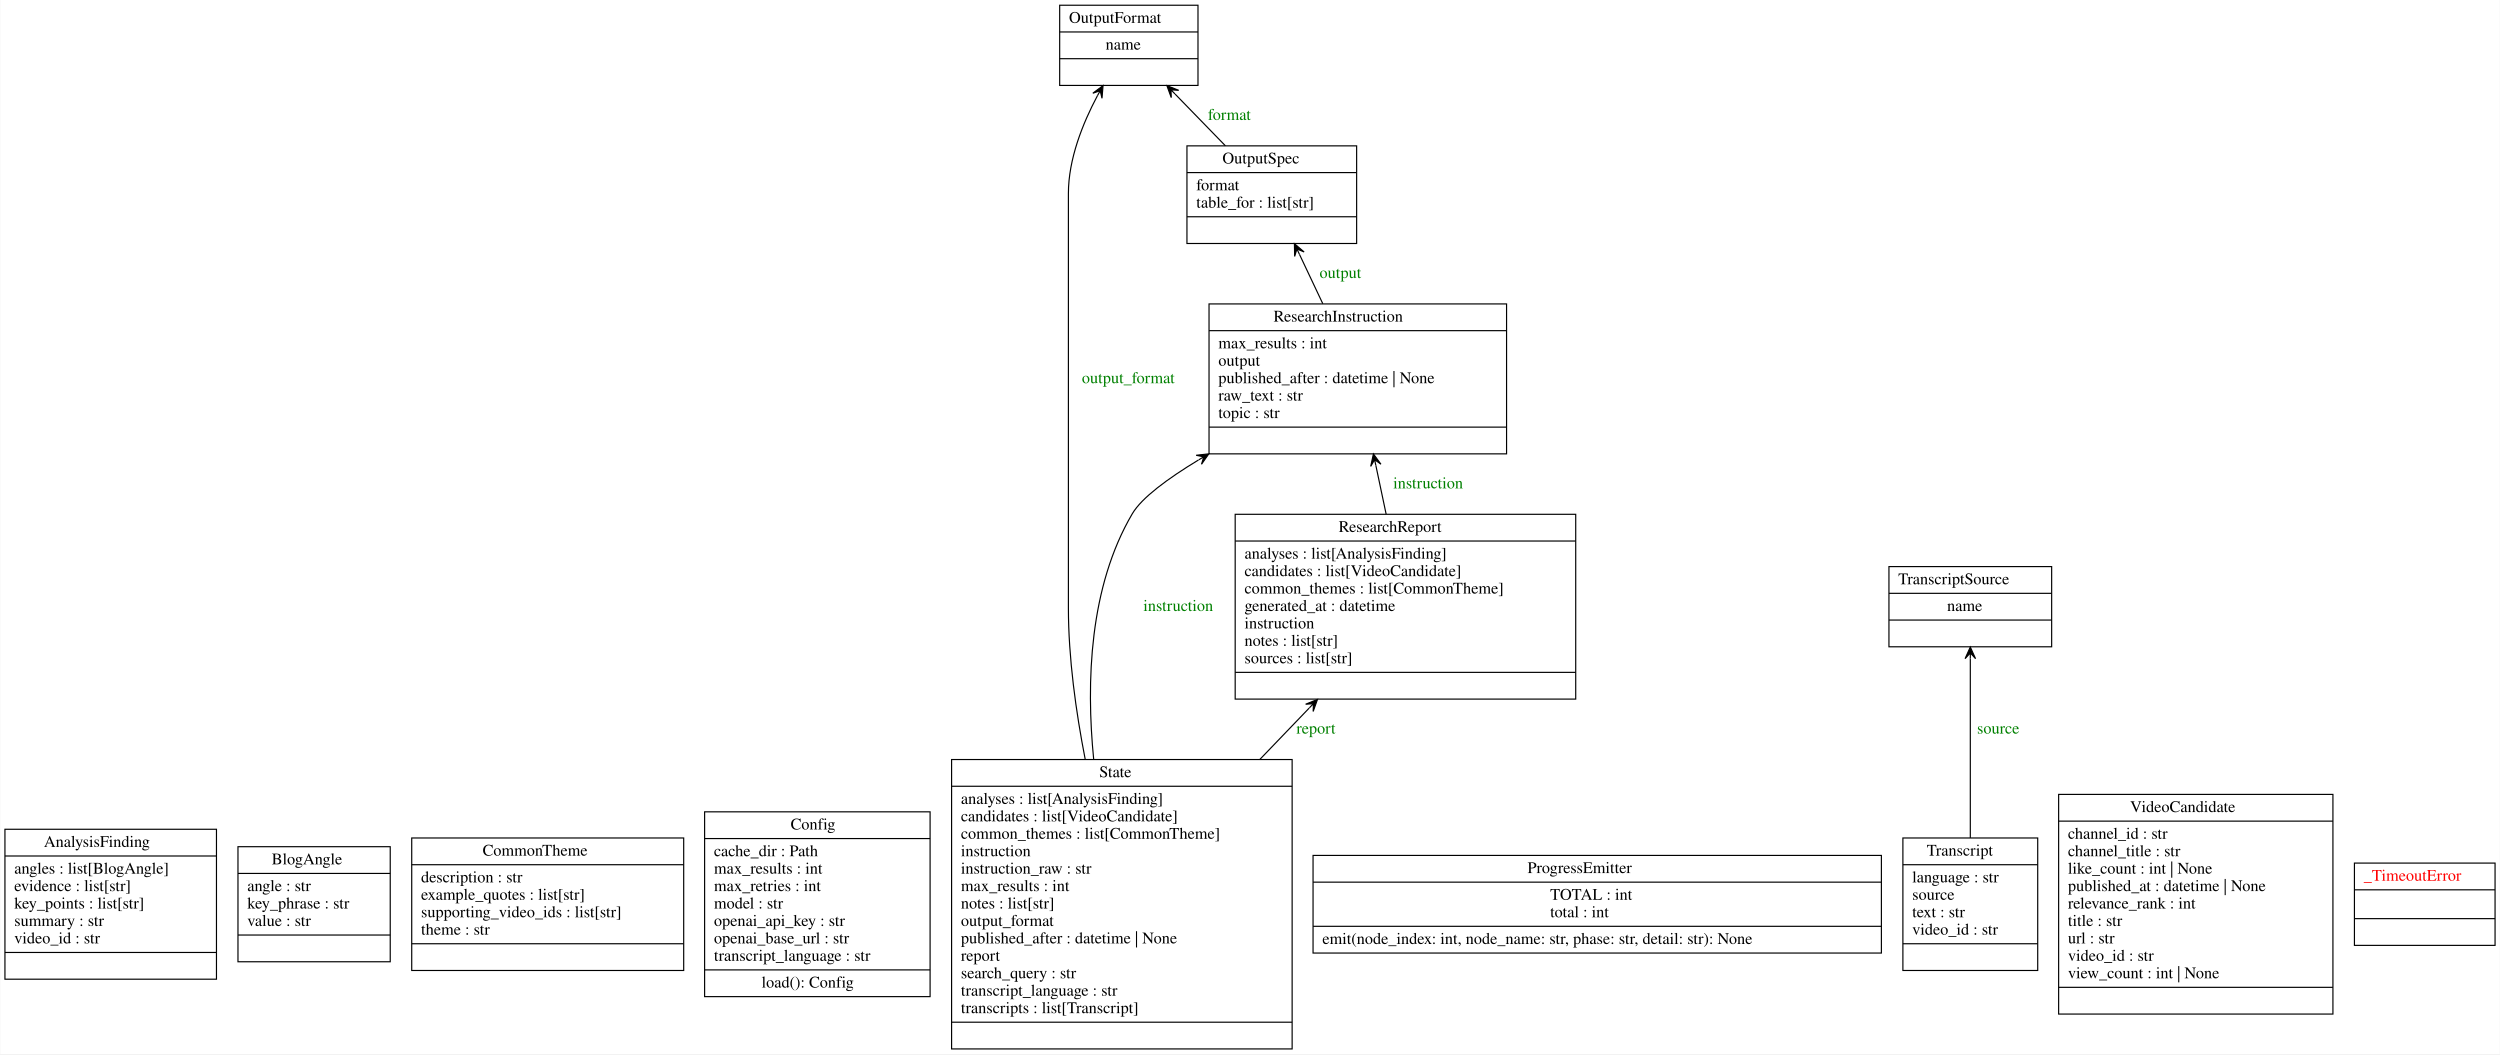
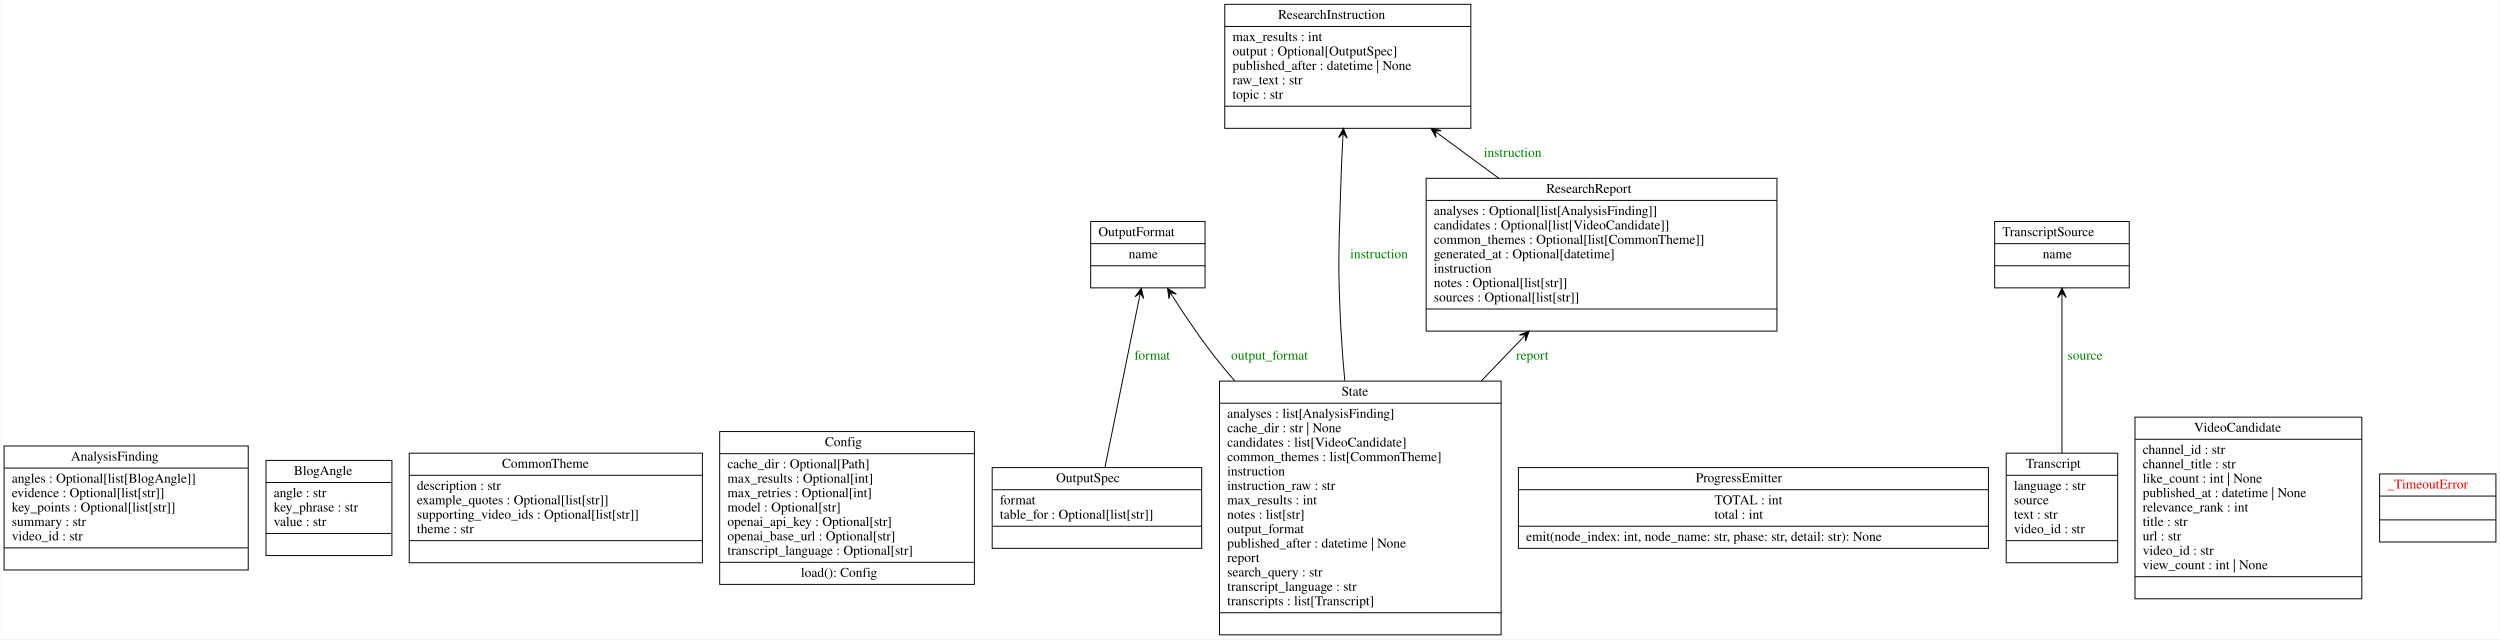
- <svg xmlns="http://www.w3.org/2000/svg" width="2151pt" height="907pt" viewBox="0.00 0.00 2150.50 907.00">
-   <g id="graph0" class="graph" transform="scale(1 1) rotate(0) translate(4 903)">
-     <polygon fill="white" stroke="transparent" points="-4,4 -4,-903 2146.5,-903 2146.5,4 -4,4" />
+ <svg xmlns="http://www.w3.org/2000/svg" width="2601pt" height="665pt" viewBox="0.00 0.00 2600.50 665.00">
+   <g id="graph0" class="graph" transform="scale(1 1) rotate(0) translate(4 661)">
+     <polygon fill="white" stroke="transparent" points="-4,4 -4,-661 2596.5,-661 2596.5,4 -4,4" />
    <g id="node1" class="node">
-       <polygon fill="none" stroke="black" points="0,-60.5 0,-189.5 182,-189.5 182,-60.5 0,-60.5" />
-       <text text-anchor="start" x="33.5" y="-174.3" font-family="Times,serif" font-size="14.00">AnalysisFinding</text>
-       <polyline fill="none" stroke="black" points="0,-166.5 182,-166.5 " />
-       <text text-anchor="start" x="8" y="-151.3" font-family="Times,serif" font-size="14.00">angles : list[BlogAngle]</text>
-       <text text-anchor="start" x="8" y="-136.3" font-family="Times,serif" font-size="14.00">evidence : list[str]</text>
-       <text text-anchor="start" x="8" y="-121.3" font-family="Times,serif" font-size="14.00">key_points : list[str]</text>
-       <text text-anchor="start" x="8" y="-106.3" font-family="Times,serif" font-size="14.00">summary : str</text>
-       <text text-anchor="start" x="8" y="-91.3" font-family="Times,serif" font-size="14.00">video_id : str</text>
-       <polyline fill="none" stroke="black" points="0,-83.5 182,-83.5 " />
-       <text text-anchor="start" x="88.5" y="-68.3" font-family="Times,serif" font-size="14.00"> </text>
+       <polygon fill="none" stroke="black" points="0,-68 0,-197 254,-197 254,-68 0,-68" />
+       <text text-anchor="start" x="69.5" y="-181.8" font-family="Times,serif" font-size="14.00">AnalysisFinding</text>
+       <polyline fill="none" stroke="black" points="0,-174 254,-174 " />
+       <text text-anchor="start" x="8" y="-158.8" font-family="Times,serif" font-size="14.00">angles : Optional[list[BlogAngle]]</text>
+       <text text-anchor="start" x="8" y="-143.8" font-family="Times,serif" font-size="14.00">evidence : Optional[list[str]]</text>
+       <text text-anchor="start" x="8" y="-128.8" font-family="Times,serif" font-size="14.00">key_points : Optional[list[str]]</text>
+       <text text-anchor="start" x="8" y="-113.8" font-family="Times,serif" font-size="14.00">summary : str</text>
+       <text text-anchor="start" x="8" y="-98.8" font-family="Times,serif" font-size="14.00">video_id : str</text>
+       <polyline fill="none" stroke="black" points="0,-91 254,-91 " />
+       <text text-anchor="start" x="124.5" y="-75.8" font-family="Times,serif" font-size="14.00"> </text>
    </g>
    <g id="node2" class="node">
-       <polygon fill="none" stroke="black" points="200.5,-75.5 200.5,-174.5 331.5,-174.5 331.5,-75.5 200.5,-75.5" />
-       <text text-anchor="start" x="229.5" y="-159.3" font-family="Times,serif" font-size="14.00">BlogAngle</text>
-       <polyline fill="none" stroke="black" points="200.5,-151.5 331.5,-151.5 " />
-       <text text-anchor="start" x="208.5" y="-136.3" font-family="Times,serif" font-size="14.00">angle : str</text>
-       <text text-anchor="start" x="208.5" y="-121.3" font-family="Times,serif" font-size="14.00">key_phrase : str</text>
-       <text text-anchor="start" x="208.5" y="-106.3" font-family="Times,serif" font-size="14.00">value : str</text>
-       <polyline fill="none" stroke="black" points="200.5,-98.5 331.5,-98.5 " />
-       <text text-anchor="start" x="263.5" y="-83.3" font-family="Times,serif" font-size="14.00"> </text>
+       <polygon fill="none" stroke="black" points="272.5,-83 272.5,-182 403.5,-182 403.5,-83 272.5,-83" />
+       <text text-anchor="start" x="301.5" y="-166.8" font-family="Times,serif" font-size="14.00">BlogAngle</text>
+       <polyline fill="none" stroke="black" points="272.5,-159 403.5,-159 " />
+       <text text-anchor="start" x="280.5" y="-143.8" font-family="Times,serif" font-size="14.00">angle : str</text>
+       <text text-anchor="start" x="280.5" y="-128.8" font-family="Times,serif" font-size="14.00">key_phrase : str</text>
+       <text text-anchor="start" x="280.5" y="-113.8" font-family="Times,serif" font-size="14.00">value : str</text>
+       <polyline fill="none" stroke="black" points="272.5,-106 403.5,-106 " />
+       <text text-anchor="start" x="335.5" y="-90.8" font-family="Times,serif" font-size="14.00"> </text>
    </g>
    <g id="node3" class="node">
-       <polygon fill="none" stroke="black" points="350,-68 350,-182 584,-182 584,-68 350,-68" />
-       <text text-anchor="start" x="411" y="-166.8" font-family="Times,serif" font-size="14.00">CommonTheme</text>
-       <polyline fill="none" stroke="black" points="350,-159 584,-159 " />
-       <text text-anchor="start" x="358" y="-143.8" font-family="Times,serif" font-size="14.00">description : str</text>
-       <text text-anchor="start" x="358" y="-128.8" font-family="Times,serif" font-size="14.00">example_quotes : list[str]</text>
-       <text text-anchor="start" x="358" y="-113.8" font-family="Times,serif" font-size="14.00">supporting_video_ids : list[str]</text>
-       <text text-anchor="start" x="358" y="-98.8" font-family="Times,serif" font-size="14.00">theme : str</text>
-       <polyline fill="none" stroke="black" points="350,-91 584,-91 " />
-       <text text-anchor="start" x="464.5" y="-75.8" font-family="Times,serif" font-size="14.00"> </text>
+       <polygon fill="none" stroke="black" points="421.5,-75.5 421.5,-189.5 726.5,-189.5 726.5,-75.5 421.5,-75.5" />
+       <text text-anchor="start" x="518" y="-174.3" font-family="Times,serif" font-size="14.00">CommonTheme</text>
+       <polyline fill="none" stroke="black" points="421.5,-166.5 726.5,-166.5 " />
+       <text text-anchor="start" x="429.5" y="-151.3" font-family="Times,serif" font-size="14.00">description : str</text>
+       <text text-anchor="start" x="429.5" y="-136.3" font-family="Times,serif" font-size="14.00">example_quotes : Optional[list[str]]</text>
+       <text text-anchor="start" x="429.5" y="-121.3" font-family="Times,serif" font-size="14.00">supporting_video_ids : Optional[list[str]]</text>
+       <text text-anchor="start" x="429.5" y="-106.3" font-family="Times,serif" font-size="14.00">theme : str</text>
+       <polyline fill="none" stroke="black" points="421.5,-98.5 726.5,-98.5 " />
+       <text text-anchor="start" x="571.5" y="-83.3" font-family="Times,serif" font-size="14.00"> </text>
    </g>
    <g id="node4" class="node">
-       <polygon fill="none" stroke="black" points="602,-45.5 602,-204.5 796,-204.5 796,-45.5 602,-45.5" />
-       <text text-anchor="start" x="676" y="-189.3" font-family="Times,serif" font-size="14.00">Config</text>
-       <polyline fill="none" stroke="black" points="602,-181.5 796,-181.5 " />
-       <text text-anchor="start" x="610" y="-166.3" font-family="Times,serif" font-size="14.00">cache_dir : Path</text>
-       <text text-anchor="start" x="610" y="-151.3" font-family="Times,serif" font-size="14.00">max_results : int</text>
-       <text text-anchor="start" x="610" y="-136.3" font-family="Times,serif" font-size="14.00">max_retries : int</text>
-       <text text-anchor="start" x="610" y="-121.3" font-family="Times,serif" font-size="14.00">model : str</text>
-       <text text-anchor="start" x="610" y="-106.3" font-family="Times,serif" font-size="14.00">openai_api_key : str</text>
-       <text text-anchor="start" x="610" y="-91.3" font-family="Times,serif" font-size="14.00">openai_base_url : str</text>
-       <text text-anchor="start" x="610" y="-76.3" font-family="Times,serif" font-size="14.00">transcript_language : str</text>
-       <polyline fill="none" stroke="black" points="602,-68.5 796,-68.5 " />
-       <text text-anchor="start" x="651" y="-53.3" font-family="Times,serif" font-size="14.00">load(): Config</text>
+       <polygon fill="none" stroke="black" points="744.5,-53 744.5,-212 1009.5,-212 1009.5,-53 744.5,-53" />
+       <text text-anchor="start" x="854" y="-196.8" font-family="Times,serif" font-size="14.00">Config</text>
+       <polyline fill="none" stroke="black" points="744.5,-189 1009.5,-189 " />
+       <text text-anchor="start" x="752.5" y="-173.8" font-family="Times,serif" font-size="14.00">cache_dir : Optional[Path]</text>
+       <text text-anchor="start" x="752.5" y="-158.8" font-family="Times,serif" font-size="14.00">max_results : Optional[int]</text>
+       <text text-anchor="start" x="752.5" y="-143.8" font-family="Times,serif" font-size="14.00">max_retries : Optional[int]</text>
+       <text text-anchor="start" x="752.5" y="-128.8" font-family="Times,serif" font-size="14.00">model : Optional[str]</text>
+       <text text-anchor="start" x="752.5" y="-113.8" font-family="Times,serif" font-size="14.00">openai_api_key : Optional[str]</text>
+       <text text-anchor="start" x="752.5" y="-98.8" font-family="Times,serif" font-size="14.00">openai_base_url : Optional[str]</text>
+       <text text-anchor="start" x="752.5" y="-83.8" font-family="Times,serif" font-size="14.00">transcript_language : Optional[str]</text>
+       <polyline fill="none" stroke="black" points="744.5,-76 1009.5,-76 " />
+       <text text-anchor="start" x="829" y="-60.8" font-family="Times,serif" font-size="14.00">load(): Config</text>
    </g>
    <g id="node5" class="node">
-       <polygon fill="none" stroke="black" points="907.5,-829.5 907.5,-898.5 1026.5,-898.5 1026.5,-829.5 907.5,-829.5" />
-       <text text-anchor="start" x="915.5" y="-883.3" font-family="Times,serif" font-size="14.00">OutputFormat</text>
-       <polyline fill="none" stroke="black" points="907.5,-875.5 1026.5,-875.5 " />
-       <text text-anchor="start" x="947" y="-860.3" font-family="Times,serif" font-size="14.00">name</text>
-       <polyline fill="none" stroke="black" points="907.5,-852.5 1026.5,-852.5 " />
-       <text text-anchor="start" x="964.5" y="-837.3" font-family="Times,serif" font-size="14.00"> </text>
+       <polygon fill="none" stroke="black" points="1130.5,-361.5 1130.5,-430.5 1249.5,-430.5 1249.5,-361.5 1130.5,-361.5" />
+       <text text-anchor="start" x="1138.5" y="-415.3" font-family="Times,serif" font-size="14.00">OutputFormat</text>
+       <polyline fill="none" stroke="black" points="1130.5,-407.5 1249.5,-407.5 " />
+       <text text-anchor="start" x="1170" y="-392.3" font-family="Times,serif" font-size="14.00">name</text>
+       <polyline fill="none" stroke="black" points="1130.5,-384.5 1249.5,-384.5 " />
+       <text text-anchor="start" x="1187.5" y="-369.3" font-family="Times,serif" font-size="14.00"> </text>
    </g>
    <g id="node6" class="node">
-       <polygon fill="none" stroke="black" points="1017,-693.5 1017,-777.5 1163,-777.5 1163,-693.5 1017,-693.5" />
-       <text text-anchor="start" x="1047.5" y="-762.3" font-family="Times,serif" font-size="14.00">OutputSpec</text>
-       <polyline fill="none" stroke="black" points="1017,-754.5 1163,-754.5 " />
-       <text text-anchor="start" x="1025" y="-739.3" font-family="Times,serif" font-size="14.00">format</text>
-       <text text-anchor="start" x="1025" y="-724.3" font-family="Times,serif" font-size="14.00">table_for : list[str]</text>
-       <polyline fill="none" stroke="black" points="1017,-716.5 1163,-716.5 " />
-       <text text-anchor="start" x="1087.5" y="-701.3" font-family="Times,serif" font-size="14.00"> </text>
+       <polygon fill="none" stroke="black" points="1028,-90.5 1028,-174.5 1246,-174.5 1246,-90.5 1028,-90.5" />
+       <text text-anchor="start" x="1094.5" y="-159.3" font-family="Times,serif" font-size="14.00">OutputSpec</text>
+       <polyline fill="none" stroke="black" points="1028,-151.5 1246,-151.5 " />
+       <text text-anchor="start" x="1036" y="-136.3" font-family="Times,serif" font-size="14.00">format</text>
+       <text text-anchor="start" x="1036" y="-121.3" font-family="Times,serif" font-size="14.00">table_for : Optional[list[str]]</text>
+       <polyline fill="none" stroke="black" points="1028,-113.5 1246,-113.5 " />
+       <text text-anchor="start" x="1134.5" y="-98.3" font-family="Times,serif" font-size="14.00"> </text>
    </g>
    <g id="edge1" class="edge">
-       <path fill="none" stroke="black" d="M1050.07,-777.57C1036.21,-791.82 1020.68,-807.8 1006.83,-822.04" />
-       <polygon fill="black" stroke="black" points="999.75,-829.31 1003.5,-819.01 1003.24,-825.73 1006.73,-822.14 1006.73,-822.14 1006.73,-822.14 1003.24,-825.73 1009.95,-825.28 999.75,-829.31 999.75,-829.31" />
-       <text text-anchor="middle" x="1053.5" y="-799.8" font-family="Times,serif" font-size="14.00" fill="green">format</text>
+       <path fill="none" stroke="black" d="M1145.34,-174.65C1155.08,-222.72 1171.14,-301.93 1181.11,-351.14" />
+       <polygon fill="black" stroke="black" points="1183.14,-361.16 1176.75,-352.26 1182.15,-356.26 1181.16,-351.36 1181.16,-351.36 1181.16,-351.36 1182.15,-356.26 1185.57,-350.47 1183.14,-361.16 1183.14,-361.16" />
+       <text text-anchor="middle" x="1194.5" y="-286.8" font-family="Times,serif" font-size="14.00" fill="green">format</text>
    </g>
    <g id="node7" class="node">
-       <polygon fill="none" stroke="black" points="1125.5,-83 1125.5,-167 1614.5,-167 1614.5,-83 1125.5,-83" />
-       <text text-anchor="start" x="1310" y="-151.8" font-family="Times,serif" font-size="14.00">ProgressEmitter</text>
-       <polyline fill="none" stroke="black" points="1125.5,-144 1614.5,-144 " />
-       <text text-anchor="start" x="1329.5" y="-128.8" font-family="Times,serif" font-size="14.00">TOTAL : int</text>
-       <text text-anchor="start" x="1329.5" y="-113.8" font-family="Times,serif" font-size="14.00">total : int</text>
-       <polyline fill="none" stroke="black" points="1125.5,-106 1614.5,-106 " />
-       <text text-anchor="start" x="1133.5" y="-90.8" font-family="Times,serif" font-size="14.00">emit(node_index: int, node_name: str, phase: str, detail: str): None</text>
+       <polygon fill="none" stroke="black" points="1575.5,-90.5 1575.5,-174.5 2064.5,-174.5 2064.5,-90.5 1575.5,-90.5" />
+       <text text-anchor="start" x="1760" y="-159.3" font-family="Times,serif" font-size="14.00">ProgressEmitter</text>
+       <polyline fill="none" stroke="black" points="1575.5,-151.5 2064.5,-151.5 " />
+       <text text-anchor="start" x="1779.5" y="-136.3" font-family="Times,serif" font-size="14.00">TOTAL : int</text>
+       <text text-anchor="start" x="1779.5" y="-121.3" font-family="Times,serif" font-size="14.00">total : int</text>
+       <polyline fill="none" stroke="black" points="1575.5,-113.5 2064.5,-113.5 " />
+       <text text-anchor="start" x="1583.5" y="-98.3" font-family="Times,serif" font-size="14.00">emit(node_index: int, node_name: str, phase: str, detail: str): None</text>
    </g>
    <g id="node8" class="node">
-       <polygon fill="none" stroke="black" points="1036,-512.5 1036,-641.5 1292,-641.5 1292,-512.5 1036,-512.5" />
-       <text text-anchor="start" x="1091.5" y="-626.3" font-family="Times,serif" font-size="14.00">ResearchInstruction</text>
-       <polyline fill="none" stroke="black" points="1036,-618.5 1292,-618.5 " />
-       <text text-anchor="start" x="1044" y="-603.3" font-family="Times,serif" font-size="14.00">max_results : int</text>
-       <text text-anchor="start" x="1044" y="-588.3" font-family="Times,serif" font-size="14.00">output</text>
-       <text text-anchor="start" x="1044" y="-573.3" font-family="Times,serif" font-size="14.00">published_after : datetime | None</text>
-       <text text-anchor="start" x="1044" y="-558.3" font-family="Times,serif" font-size="14.00">raw_text : str</text>
-       <text text-anchor="start" x="1044" y="-543.3" font-family="Times,serif" font-size="14.00">topic : str</text>
-       <polyline fill="none" stroke="black" points="1036,-535.5 1292,-535.5 " />
-       <text text-anchor="start" x="1161.5" y="-520.3" font-family="Times,serif" font-size="14.00"> </text>
+       <polygon fill="none" stroke="black" points="1270,-527.5 1270,-656.5 1526,-656.5 1526,-527.5 1270,-527.5" />
+       <text text-anchor="start" x="1325.5" y="-641.3" font-family="Times,serif" font-size="14.00">ResearchInstruction</text>
+       <polyline fill="none" stroke="black" points="1270,-633.5 1526,-633.5 " />
+       <text text-anchor="start" x="1278" y="-618.3" font-family="Times,serif" font-size="14.00">max_results : int</text>
+       <text text-anchor="start" x="1278" y="-603.3" font-family="Times,serif" font-size="14.00">output : Optional[OutputSpec]</text>
+       <text text-anchor="start" x="1278" y="-588.3" font-family="Times,serif" font-size="14.00">published_after : datetime | None</text>
+       <text text-anchor="start" x="1278" y="-573.3" font-family="Times,serif" font-size="14.00">raw_text : str</text>
+       <text text-anchor="start" x="1278" y="-558.3" font-family="Times,serif" font-size="14.00">topic : str</text>
+       <polyline fill="none" stroke="black" points="1270,-550.5 1526,-550.5 " />
+       <text text-anchor="start" x="1395.5" y="-535.3" font-family="Times,serif" font-size="14.00"> </text>
+     </g>
+     <g id="node9" class="node">
+       <polygon fill="none" stroke="black" points="1479.5,-316.5 1479.5,-475.5 1844.5,-475.5 1844.5,-316.5 1479.5,-316.5" />
+       <text text-anchor="start" x="1604.5" y="-460.3" font-family="Times,serif" font-size="14.00">ResearchReport</text>
+       <polyline fill="none" stroke="black" points="1479.5,-452.5 1844.5,-452.5 " />
+       <text text-anchor="start" x="1487.5" y="-437.3" font-family="Times,serif" font-size="14.00">analyses : Optional[list[AnalysisFinding]]</text>
+       <text text-anchor="start" x="1487.5" y="-422.3" font-family="Times,serif" font-size="14.00">candidates : Optional[list[VideoCandidate]]</text>
+       <text text-anchor="start" x="1487.5" y="-407.3" font-family="Times,serif" font-size="14.00">common_themes : Optional[list[CommonTheme]]</text>
+       <text text-anchor="start" x="1487.5" y="-392.3" font-family="Times,serif" font-size="14.00">generated_at : Optional[datetime]</text>
+       <text text-anchor="start" x="1487.5" y="-377.3" font-family="Times,serif" font-size="14.00">instruction</text>
+       <text text-anchor="start" x="1487.5" y="-362.3" font-family="Times,serif" font-size="14.00">notes : Optional[list[str]]</text>
+       <text text-anchor="start" x="1487.5" y="-347.3" font-family="Times,serif" font-size="14.00">sources : Optional[list[str]]</text>
+       <polyline fill="none" stroke="black" points="1479.5,-339.5 1844.5,-339.5 " />
+       <text text-anchor="start" x="1659.5" y="-324.3" font-family="Times,serif" font-size="14.00"> </text>
    </g>
    <g id="edge3" class="edge">
-       <path fill="none" stroke="black" d="M1133.9,-641.65C1127.2,-655.82 1120.19,-670.64 1113.79,-684.19" />
-       <polygon fill="black" stroke="black" points="1109.47,-693.33 1109.67,-682.37 1111.6,-688.81 1113.74,-684.29 1113.74,-684.29 1113.74,-684.29 1111.6,-688.81 1117.81,-686.21 1109.47,-693.33 1109.47,-693.33" />
-       <text text-anchor="middle" x="1149" y="-663.8" font-family="Times,serif" font-size="14.00" fill="green">output</text>
+       <path fill="none" stroke="black" d="M1555,-475.63C1534.4,-490.77 1512.95,-506.53 1492.77,-521.36" />
+       <polygon fill="black" stroke="black" points="1484.51,-527.43 1489.9,-517.88 1488.54,-524.47 1492.57,-521.51 1492.57,-521.51 1492.57,-521.51 1488.54,-524.47 1495.23,-525.13 1484.51,-527.43 1484.51,-527.43" />
+       <text text-anchor="middle" x="1569.5" y="-497.8" font-family="Times,serif" font-size="14.00" fill="green">instruction</text>
    </g>
-     <g id="node9" class="node">
-       <polygon fill="none" stroke="black" points="1058.5,-301.5 1058.5,-460.5 1351.5,-460.5 1351.5,-301.5 1058.5,-301.5" />
-       <text text-anchor="start" x="1147.5" y="-445.3" font-family="Times,serif" font-size="14.00">ResearchReport</text>
-       <polyline fill="none" stroke="black" points="1058.5,-437.5 1351.5,-437.5 " />
-       <text text-anchor="start" x="1066.5" y="-422.3" font-family="Times,serif" font-size="14.00">analyses : list[AnalysisFinding]</text>
-       <text text-anchor="start" x="1066.5" y="-407.3" font-family="Times,serif" font-size="14.00">candidates : list[VideoCandidate]</text>
-       <text text-anchor="start" x="1066.5" y="-392.3" font-family="Times,serif" font-size="14.00">common_themes : list[CommonTheme]</text>
-       <text text-anchor="start" x="1066.5" y="-377.3" font-family="Times,serif" font-size="14.00">generated_at : datetime</text>
-       <text text-anchor="start" x="1066.5" y="-362.3" font-family="Times,serif" font-size="14.00">instruction</text>
-       <text text-anchor="start" x="1066.5" y="-347.3" font-family="Times,serif" font-size="14.00">notes : list[str]</text>
-       <text text-anchor="start" x="1066.5" y="-332.3" font-family="Times,serif" font-size="14.00">sources : list[str]</text>
-       <polyline fill="none" stroke="black" points="1058.5,-324.5 1351.5,-324.5 " />
-       <text text-anchor="start" x="1202.5" y="-309.3" font-family="Times,serif" font-size="14.00"> </text>
+     <g id="node10" class="node">
+       <polygon fill="none" stroke="black" points="1264.5,-0.5 1264.5,-264.5 1557.5,-264.5 1557.5,-0.5 1264.5,-0.5" />
+       <text text-anchor="start" x="1391.5" y="-249.3" font-family="Times,serif" font-size="14.00">State</text>
+       <polyline fill="none" stroke="black" points="1264.5,-241.5 1557.5,-241.5 " />
+       <text text-anchor="start" x="1272.5" y="-226.3" font-family="Times,serif" font-size="14.00">analyses : list[AnalysisFinding]</text>
+       <text text-anchor="start" x="1272.5" y="-211.3" font-family="Times,serif" font-size="14.00">cache_dir : str | None</text>
+       <text text-anchor="start" x="1272.5" y="-196.3" font-family="Times,serif" font-size="14.00">candidates : list[VideoCandidate]</text>
+       <text text-anchor="start" x="1272.5" y="-181.3" font-family="Times,serif" font-size="14.00">common_themes : list[CommonTheme]</text>
+       <text text-anchor="start" x="1272.5" y="-166.3" font-family="Times,serif" font-size="14.00">instruction</text>
+       <text text-anchor="start" x="1272.5" y="-151.3" font-family="Times,serif" font-size="14.00">instruction_raw : str</text>
+       <text text-anchor="start" x="1272.5" y="-136.3" font-family="Times,serif" font-size="14.00">max_results : int</text>
+       <text text-anchor="start" x="1272.5" y="-121.3" font-family="Times,serif" font-size="14.00">notes : list[str]</text>
+       <text text-anchor="start" x="1272.5" y="-106.3" font-family="Times,serif" font-size="14.00">output_format</text>
+       <text text-anchor="start" x="1272.5" y="-91.3" font-family="Times,serif" font-size="14.00">published_after : datetime | None</text>
+       <text text-anchor="start" x="1272.5" y="-76.3" font-family="Times,serif" font-size="14.00">report</text>
+       <text text-anchor="start" x="1272.5" y="-61.3" font-family="Times,serif" font-size="14.00">search_query : str</text>
+       <text text-anchor="start" x="1272.5" y="-46.3" font-family="Times,serif" font-size="14.00">transcript_language : str</text>
+       <text text-anchor="start" x="1272.5" y="-31.3" font-family="Times,serif" font-size="14.00">transcripts : list[Transcript]</text>
+       <polyline fill="none" stroke="black" points="1264.5,-23.5 1557.5,-23.5 " />
+       <text text-anchor="start" x="1408.5" y="-8.3" font-family="Times,serif" font-size="14.00"> </text>
+     </g>
+     <g id="edge2" class="edge">
+       <path fill="none" stroke="black" d="M1280.29,-264.77C1275.04,-270.85 1269.92,-276.94 1265,-283 1247.24,-304.88 1229.6,-330.95 1215.89,-352.44" />
+       <polygon fill="black" stroke="black" points="1210.45,-361.03 1211.99,-350.18 1213.13,-356.81 1215.8,-352.58 1215.8,-352.58 1215.8,-352.58 1213.13,-356.81 1219.6,-354.98 1210.45,-361.03 1210.45,-361.03" />
+       <text text-anchor="middle" x="1316.5" y="-286.8" font-family="Times,serif" font-size="14.00" fill="green">output_format</text>
    </g>
    <g id="edge4" class="edge">
-       <path fill="none" stroke="black" d="M1188.38,-460.63C1185.45,-474.49 1182.41,-488.87 1179.52,-502.58" />
-       <polygon fill="black" stroke="black" points="1177.44,-512.43 1175.1,-501.71 1178.47,-507.54 1179.5,-502.64 1179.5,-502.64 1179.5,-502.64 1178.47,-507.54 1183.91,-503.58 1177.44,-512.43 1177.44,-512.43" />
-       <text text-anchor="middle" x="1224.5" y="-482.8" font-family="Times,serif" font-size="14.00" fill="green">instruction</text>
-     </g>
-     <g id="node10" class="node">
-       <polygon fill="none" stroke="black" points="814.5,-0.5 814.5,-249.5 1107.5,-249.5 1107.5,-0.5 814.5,-0.5" />
-       <text text-anchor="start" x="941.5" y="-234.3" font-family="Times,serif" font-size="14.00">State</text>
-       <polyline fill="none" stroke="black" points="814.5,-226.5 1107.5,-226.5 " />
-       <text text-anchor="start" x="822.5" y="-211.3" font-family="Times,serif" font-size="14.00">analyses : list[AnalysisFinding]</text>
-       <text text-anchor="start" x="822.5" y="-196.3" font-family="Times,serif" font-size="14.00">candidates : list[VideoCandidate]</text>
-       <text text-anchor="start" x="822.5" y="-181.3" font-family="Times,serif" font-size="14.00">common_themes : list[CommonTheme]</text>
-       <text text-anchor="start" x="822.5" y="-166.3" font-family="Times,serif" font-size="14.00">instruction</text>
-       <text text-anchor="start" x="822.5" y="-151.3" font-family="Times,serif" font-size="14.00">instruction_raw : str</text>
-       <text text-anchor="start" x="822.5" y="-136.3" font-family="Times,serif" font-size="14.00">max_results : int</text>
-       <text text-anchor="start" x="822.5" y="-121.3" font-family="Times,serif" font-size="14.00">notes : list[str]</text>
-       <text text-anchor="start" x="822.5" y="-106.3" font-family="Times,serif" font-size="14.00">output_format</text>
-       <text text-anchor="start" x="822.5" y="-91.3" font-family="Times,serif" font-size="14.00">published_after : datetime | None</text>
-       <text text-anchor="start" x="822.5" y="-76.3" font-family="Times,serif" font-size="14.00">report</text>
-       <text text-anchor="start" x="822.5" y="-61.3" font-family="Times,serif" font-size="14.00">search_query : str</text>
-       <text text-anchor="start" x="822.5" y="-46.3" font-family="Times,serif" font-size="14.00">transcript_language : str</text>
-       <text text-anchor="start" x="822.5" y="-31.3" font-family="Times,serif" font-size="14.00">transcripts : list[Transcript]</text>
-       <polyline fill="none" stroke="black" points="814.5,-23.5 1107.5,-23.5 " />
-       <text text-anchor="start" x="958.5" y="-8.3" font-family="Times,serif" font-size="14.00"> </text>
-     </g>
-     <g id="edge2" class="edge">
-       <path fill="none" stroke="black" d="M929.49,-249.54C921.44,-290.75 915,-337.09 915,-380 915,-380 915,-380 915,-736.5 915,-766.08 927.32,-796.83 939.96,-820.61" />
-       <polygon fill="black" stroke="black" points="944.8,-829.36 936.02,-822.78 942.38,-824.98 939.96,-820.61 939.96,-820.61 939.96,-820.61 942.38,-824.98 943.9,-818.43 944.8,-829.36 944.8,-829.36" />
-       <text text-anchor="middle" x="966.5" y="-573.3" font-family="Times,serif" font-size="14.00" fill="green">output_format</text>
+       <path fill="none" stroke="black" d="M1394.86,-264.94C1393.27,-282.09 1391.9,-299.45 1391,-316 1387.12,-387.01 1388.84,-404.92 1391,-476 1391.4,-489.3 1392.07,-503.46 1392.84,-517.13" />
+       <polygon fill="black" stroke="black" points="1393.44,-527.46 1388.37,-517.74 1393.15,-522.47 1392.86,-517.48 1392.86,-517.48 1392.86,-517.48 1393.15,-522.47 1397.35,-517.22 1393.44,-527.46 1393.44,-527.46" />
+       <text text-anchor="middle" x="1430.5" y="-392.3" font-family="Times,serif" font-size="14.00" fill="green">instruction</text>
    </g>
    <g id="edge5" class="edge">
-       <path fill="none" stroke="black" d="M936.75,-249.73C930.13,-316.63 933.08,-398.17 970,-461 978.01,-474.63 1000.27,-491.11 1027,-507.28" />
-       <polygon fill="black" stroke="black" points="1035.82,-512.51 1024.92,-511.28 1031.52,-509.96 1027.22,-507.41 1027.22,-507.41 1027.22,-507.41 1031.52,-509.96 1029.52,-503.54 1035.82,-512.51 1035.82,-512.51" />
-       <text text-anchor="middle" x="1009.5" y="-377.3" font-family="Times,serif" font-size="14.00" fill="green">instruction</text>
+       <path fill="none" stroke="black" d="M1536.87,-264.63C1551.35,-279.72 1565.82,-294.79 1579.51,-309.06" />
+       <polygon fill="black" stroke="black" points="1586.6,-316.45 1576.43,-312.35 1583.14,-312.84 1579.67,-309.23 1579.67,-309.23 1579.67,-309.23 1583.14,-312.84 1582.92,-306.11 1586.6,-316.45 1586.6,-316.45" />
+       <text text-anchor="middle" x="1590" y="-286.8" font-family="Times,serif" font-size="14.00" fill="green">report</text>
+     </g>
+     <g id="node11" class="node">
+       <polygon fill="none" stroke="black" points="2083,-75.5 2083,-189.5 2199,-189.5 2199,-75.5 2083,-75.5" />
+       <text text-anchor="start" x="2103.5" y="-174.3" font-family="Times,serif" font-size="14.00">Transcript</text>
+       <polyline fill="none" stroke="black" points="2083,-166.5 2199,-166.5 " />
+       <text text-anchor="start" x="2091" y="-151.3" font-family="Times,serif" font-size="14.00">language : str</text>
+       <text text-anchor="start" x="2091" y="-136.3" font-family="Times,serif" font-size="14.00">source</text>
+       <text text-anchor="start" x="2091" y="-121.3" font-family="Times,serif" font-size="14.00">text : str</text>
+       <text text-anchor="start" x="2091" y="-106.3" font-family="Times,serif" font-size="14.00">video_id : str</text>
+       <polyline fill="none" stroke="black" points="2083,-98.5 2199,-98.5 " />
+       <text text-anchor="start" x="2138.5" y="-83.3" font-family="Times,serif" font-size="14.00"> </text>
+     </g>
+     <g id="node12" class="node">
+       <polygon fill="none" stroke="black" points="2071,-361.5 2071,-430.5 2211,-430.5 2211,-361.5 2071,-361.5" />
+       <text text-anchor="start" x="2079" y="-415.3" font-family="Times,serif" font-size="14.00">TranscriptSource</text>
+       <polyline fill="none" stroke="black" points="2071,-407.5 2211,-407.5 " />
+       <text text-anchor="start" x="2121" y="-392.3" font-family="Times,serif" font-size="14.00">name</text>
+       <polyline fill="none" stroke="black" points="2071,-384.5 2211,-384.5 " />
+       <text text-anchor="start" x="2138.5" y="-369.3" font-family="Times,serif" font-size="14.00"> </text>
    </g>
    <g id="edge6" class="edge">
-       <path fill="none" stroke="black" d="M1079.78,-249.65C1094.13,-264.59 1108.53,-279.58 1122.2,-293.81" />
-       <polygon fill="black" stroke="black" points="1129.28,-301.18 1119.11,-297.08 1125.82,-297.57 1122.35,-293.97 1122.35,-293.97 1122.35,-293.97 1125.82,-297.57 1125.6,-290.85 1129.28,-301.18 1129.28,-301.18" />
-       <text text-anchor="middle" x="1128" y="-271.8" font-family="Times,serif" font-size="14.00" fill="green">report</text>
-     </g>
-     <g id="node11" class="node">
-       <polygon fill="none" stroke="black" points="1633,-68 1633,-182 1749,-182 1749,-68 1633,-68" />
-       <text text-anchor="start" x="1653.5" y="-166.8" font-family="Times,serif" font-size="14.00">Transcript</text>
-       <polyline fill="none" stroke="black" points="1633,-159 1749,-159 " />
-       <text text-anchor="start" x="1641" y="-143.8" font-family="Times,serif" font-size="14.00">language : str</text>
-       <text text-anchor="start" x="1641" y="-128.8" font-family="Times,serif" font-size="14.00">source</text>
-       <text text-anchor="start" x="1641" y="-113.8" font-family="Times,serif" font-size="14.00">text : str</text>
-       <text text-anchor="start" x="1641" y="-98.8" font-family="Times,serif" font-size="14.00">video_id : str</text>
-       <polyline fill="none" stroke="black" points="1633,-91 1749,-91 " />
-       <text text-anchor="start" x="1688.5" y="-75.8" font-family="Times,serif" font-size="14.00"> </text>
-     </g>
-     <g id="node12" class="node">
-       <polygon fill="none" stroke="black" points="1621,-346.5 1621,-415.5 1761,-415.5 1761,-346.5 1621,-346.5" />
-       <text text-anchor="start" x="1629" y="-400.3" font-family="Times,serif" font-size="14.00">TranscriptSource</text>
-       <polyline fill="none" stroke="black" points="1621,-392.5 1761,-392.5 " />
-       <text text-anchor="start" x="1671" y="-377.3" font-family="Times,serif" font-size="14.00">name</text>
-       <polyline fill="none" stroke="black" points="1621,-369.5 1761,-369.5 " />
-       <text text-anchor="start" x="1688.5" y="-354.3" font-family="Times,serif" font-size="14.00"> </text>
-     </g>
-     <g id="edge7" class="edge">
-       <path fill="none" stroke="black" d="M1691,-182.06C1691,-228.48 1691,-293.54 1691,-336.21" />
-       <polygon fill="black" stroke="black" points="1691,-346.28 1686.5,-336.28 1691,-341.28 1691,-336.28 1691,-336.28 1691,-336.28 1691,-341.28 1695.5,-336.28 1691,-346.28 1691,-346.28" />
-       <text text-anchor="middle" x="1715" y="-271.8" font-family="Times,serif" font-size="14.00" fill="green">source</text>
+       <path fill="none" stroke="black" d="M2141,-189.6C2141,-237.95 2141,-306.78 2141,-351.17" />
+       <polygon fill="black" stroke="black" points="2141,-361.35 2136.5,-351.35 2141,-356.35 2141,-351.35 2141,-351.35 2141,-351.35 2141,-356.35 2145.5,-351.35 2141,-361.35 2141,-361.35" />
+       <text text-anchor="middle" x="2165" y="-286.8" font-family="Times,serif" font-size="14.00" fill="green">source</text>
    </g>
    <g id="node13" class="node">
-       <polygon fill="none" stroke="black" points="1767,-30.5 1767,-219.5 2003,-219.5 2003,-30.5 1767,-30.5" />
-       <text text-anchor="start" x="1828.5" y="-204.3" font-family="Times,serif" font-size="14.00">VideoCandidate</text>
-       <polyline fill="none" stroke="black" points="1767,-196.5 2003,-196.5 " />
-       <text text-anchor="start" x="1775" y="-181.3" font-family="Times,serif" font-size="14.00">channel_id : str</text>
-       <text text-anchor="start" x="1775" y="-166.3" font-family="Times,serif" font-size="14.00">channel_title : str</text>
-       <text text-anchor="start" x="1775" y="-151.3" font-family="Times,serif" font-size="14.00">like_count : int | None</text>
-       <text text-anchor="start" x="1775" y="-136.3" font-family="Times,serif" font-size="14.00">published_at : datetime | None</text>
-       <text text-anchor="start" x="1775" y="-121.3" font-family="Times,serif" font-size="14.00">relevance_rank : int</text>
-       <text text-anchor="start" x="1775" y="-106.3" font-family="Times,serif" font-size="14.00">title : str</text>
-       <text text-anchor="start" x="1775" y="-91.3" font-family="Times,serif" font-size="14.00">url : str</text>
-       <text text-anchor="start" x="1775" y="-76.3" font-family="Times,serif" font-size="14.00">video_id : str</text>
-       <text text-anchor="start" x="1775" y="-61.3" font-family="Times,serif" font-size="14.00">view_count : int | None</text>
-       <polyline fill="none" stroke="black" points="1767,-53.5 2003,-53.5 " />
-       <text text-anchor="start" x="1882.5" y="-38.3" font-family="Times,serif" font-size="14.00"> </text>
+       <polygon fill="none" stroke="black" points="2217,-38 2217,-227 2453,-227 2453,-38 2217,-38" />
+       <text text-anchor="start" x="2278.5" y="-211.8" font-family="Times,serif" font-size="14.00">VideoCandidate</text>
+       <polyline fill="none" stroke="black" points="2217,-204 2453,-204 " />
+       <text text-anchor="start" x="2225" y="-188.8" font-family="Times,serif" font-size="14.00">channel_id : str</text>
+       <text text-anchor="start" x="2225" y="-173.8" font-family="Times,serif" font-size="14.00">channel_title : str</text>
+       <text text-anchor="start" x="2225" y="-158.8" font-family="Times,serif" font-size="14.00">like_count : int | None</text>
+       <text text-anchor="start" x="2225" y="-143.8" font-family="Times,serif" font-size="14.00">published_at : datetime | None</text>
+       <text text-anchor="start" x="2225" y="-128.8" font-family="Times,serif" font-size="14.00">relevance_rank : int</text>
+       <text text-anchor="start" x="2225" y="-113.8" font-family="Times,serif" font-size="14.00">title : str</text>
+       <text text-anchor="start" x="2225" y="-98.8" font-family="Times,serif" font-size="14.00">url : str</text>
+       <text text-anchor="start" x="2225" y="-83.8" font-family="Times,serif" font-size="14.00">video_id : str</text>
+       <text text-anchor="start" x="2225" y="-68.8" font-family="Times,serif" font-size="14.00">view_count : int | None</text>
+       <polyline fill="none" stroke="black" points="2217,-61 2453,-61 " />
+       <text text-anchor="start" x="2332.5" y="-45.8" font-family="Times,serif" font-size="14.00"> </text>
    </g>
    <g id="node14" class="node">
-       <polygon fill="none" stroke="black" points="2021.5,-89.6 2021.5,-160.4 2142.5,-160.4 2142.5,-89.6 2021.5,-89.6" />
-       <text text-anchor="start" x="2029.5" y="-145.2" font-family="Times,serif" font-size="14.00" fill="red">_TimeoutError</text>
-       <polyline fill="none" stroke="black" points="2021.5,-137.4 2142.5,-137.4 " />
-       <polyline fill="none" stroke="black" points="2021.5,-112.6 2142.5,-112.6 " />
-       <text text-anchor="start" x="2079.5" y="-97.4" font-family="Times,serif" font-size="14.00" fill="red"> </text>
+       <polygon fill="none" stroke="black" points="2471.5,-97.1 2471.5,-167.9 2592.5,-167.9 2592.5,-97.1 2471.5,-97.1" />
+       <text text-anchor="start" x="2479.5" y="-152.7" font-family="Times,serif" font-size="14.00" fill="red">_TimeoutError</text>
+       <polyline fill="none" stroke="black" points="2471.5,-144.9 2592.5,-144.9 " />
+       <polyline fill="none" stroke="black" points="2471.5,-120.1 2592.5,-120.1 " />
+       <text text-anchor="start" x="2529.5" y="-104.9" font-family="Times,serif" font-size="14.00" fill="red"> </text>
    </g>
  </g>
</svg>
